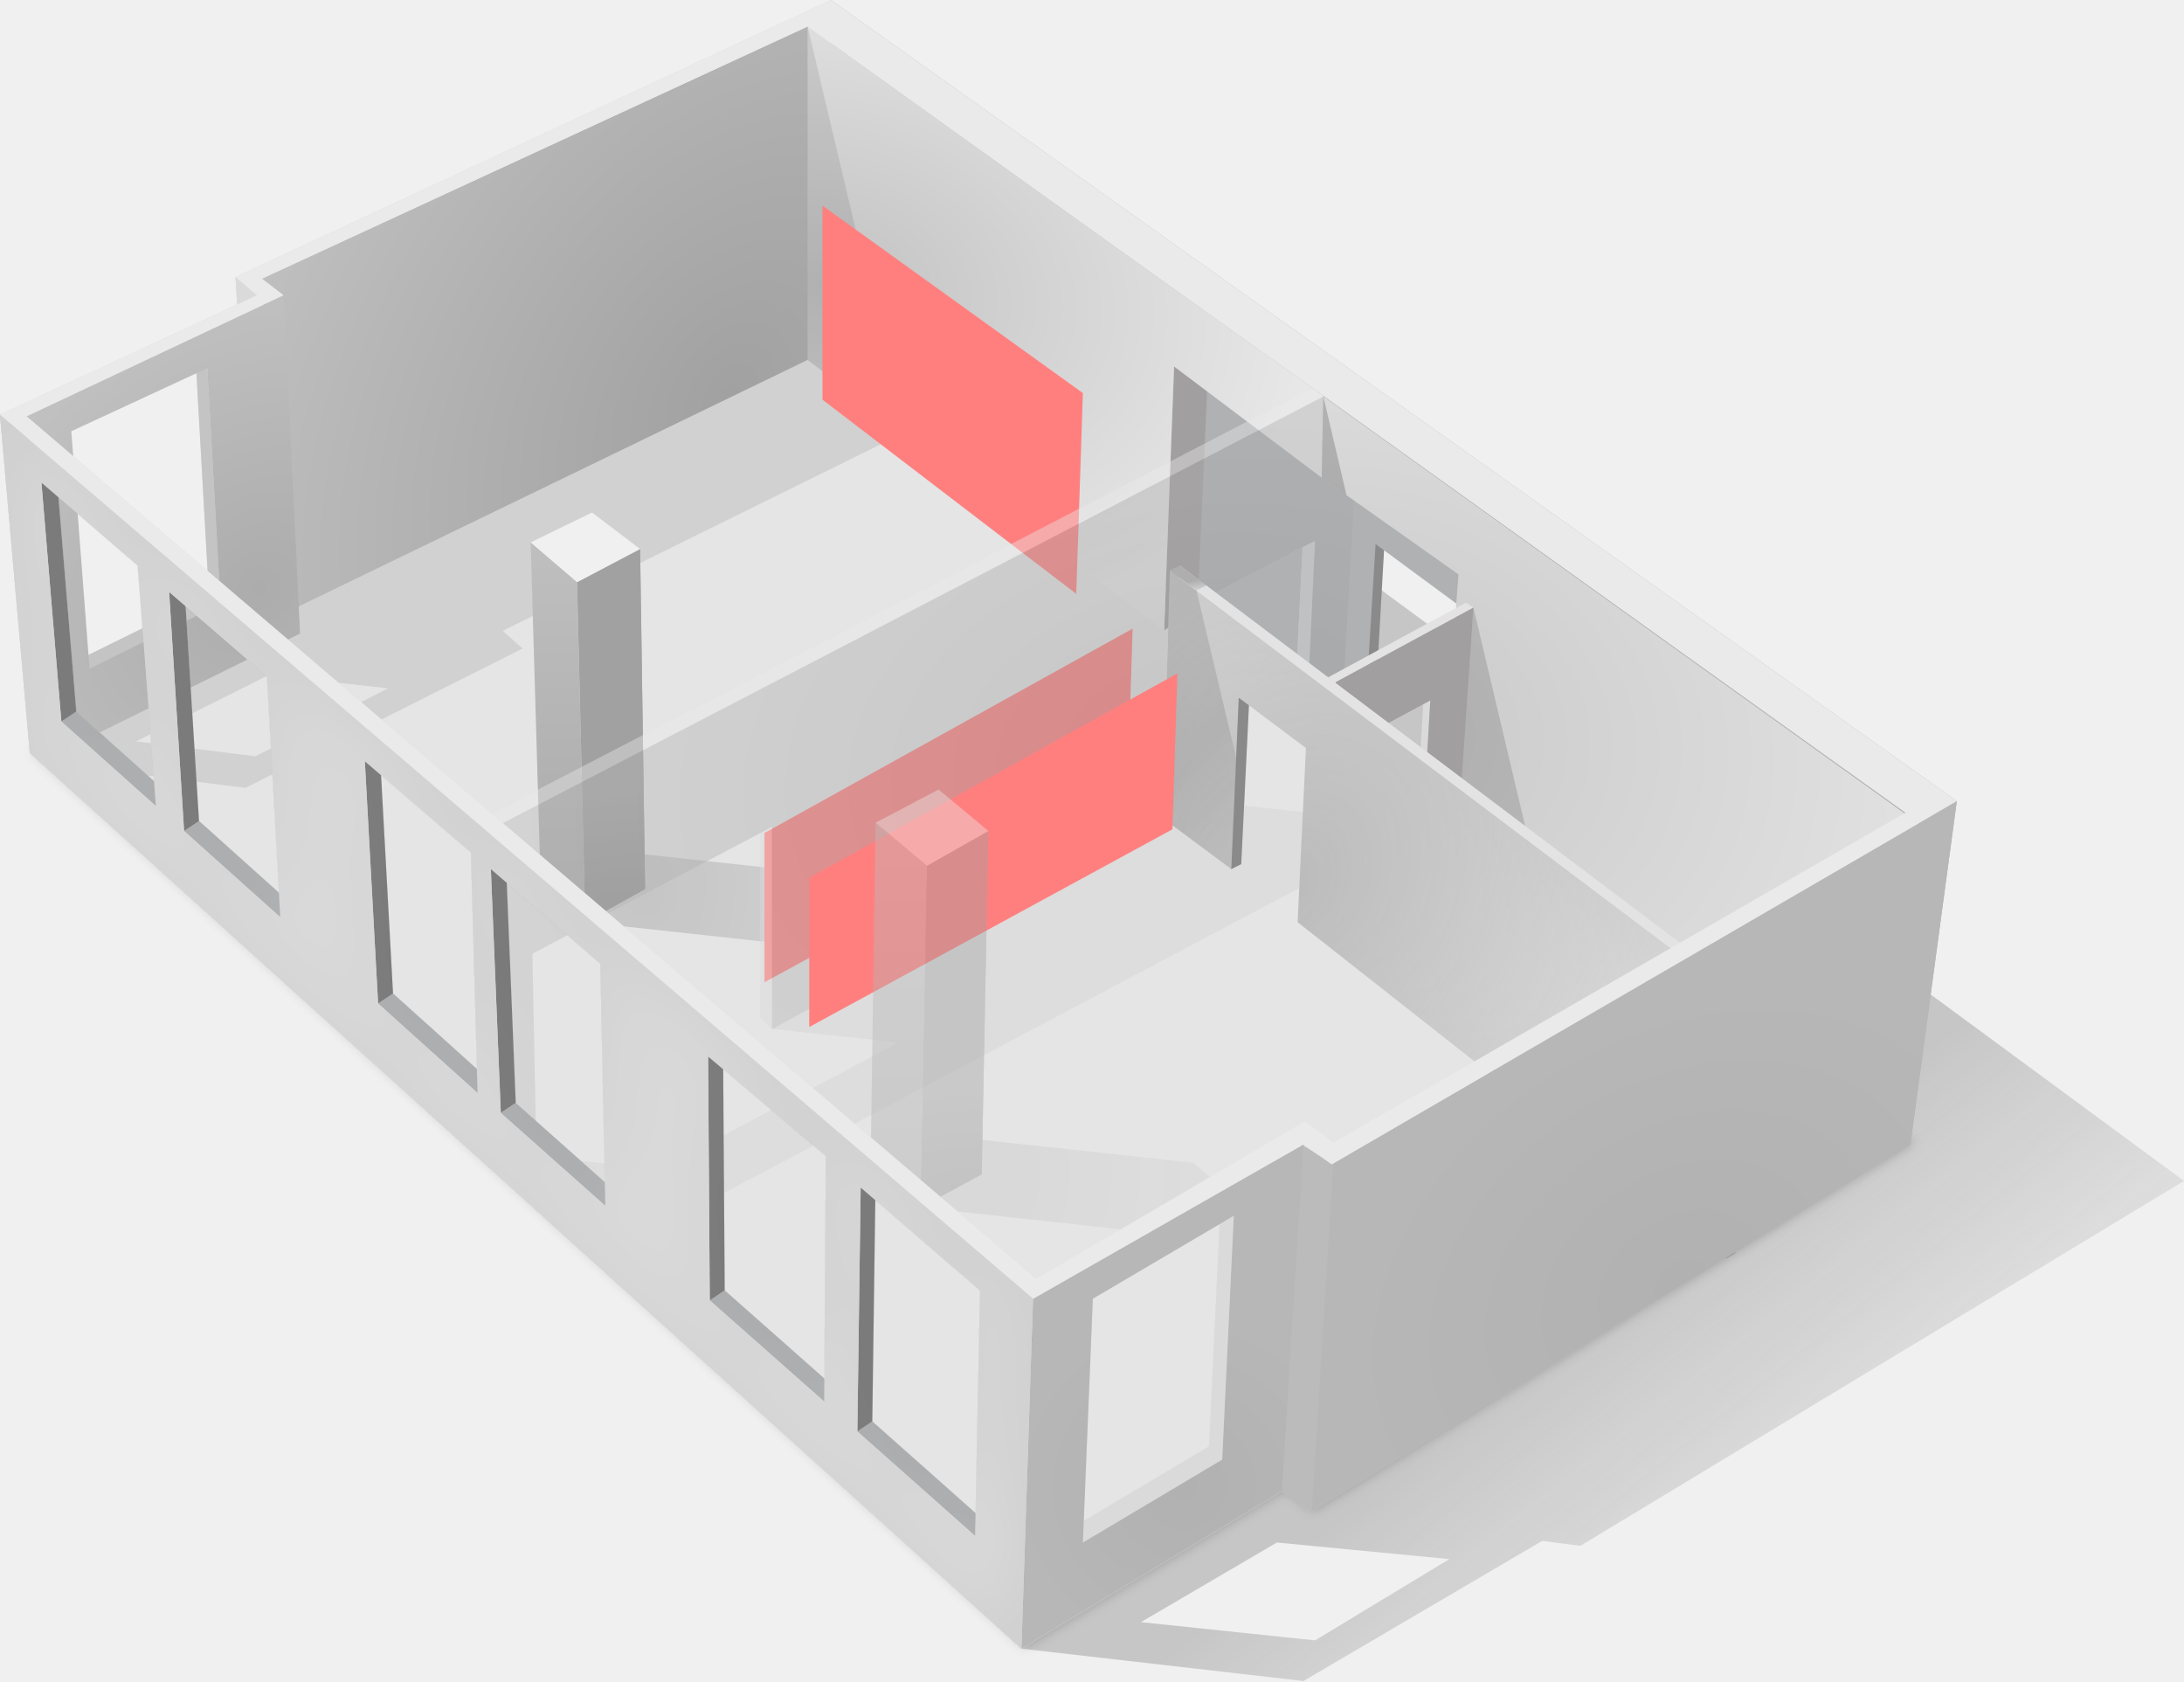
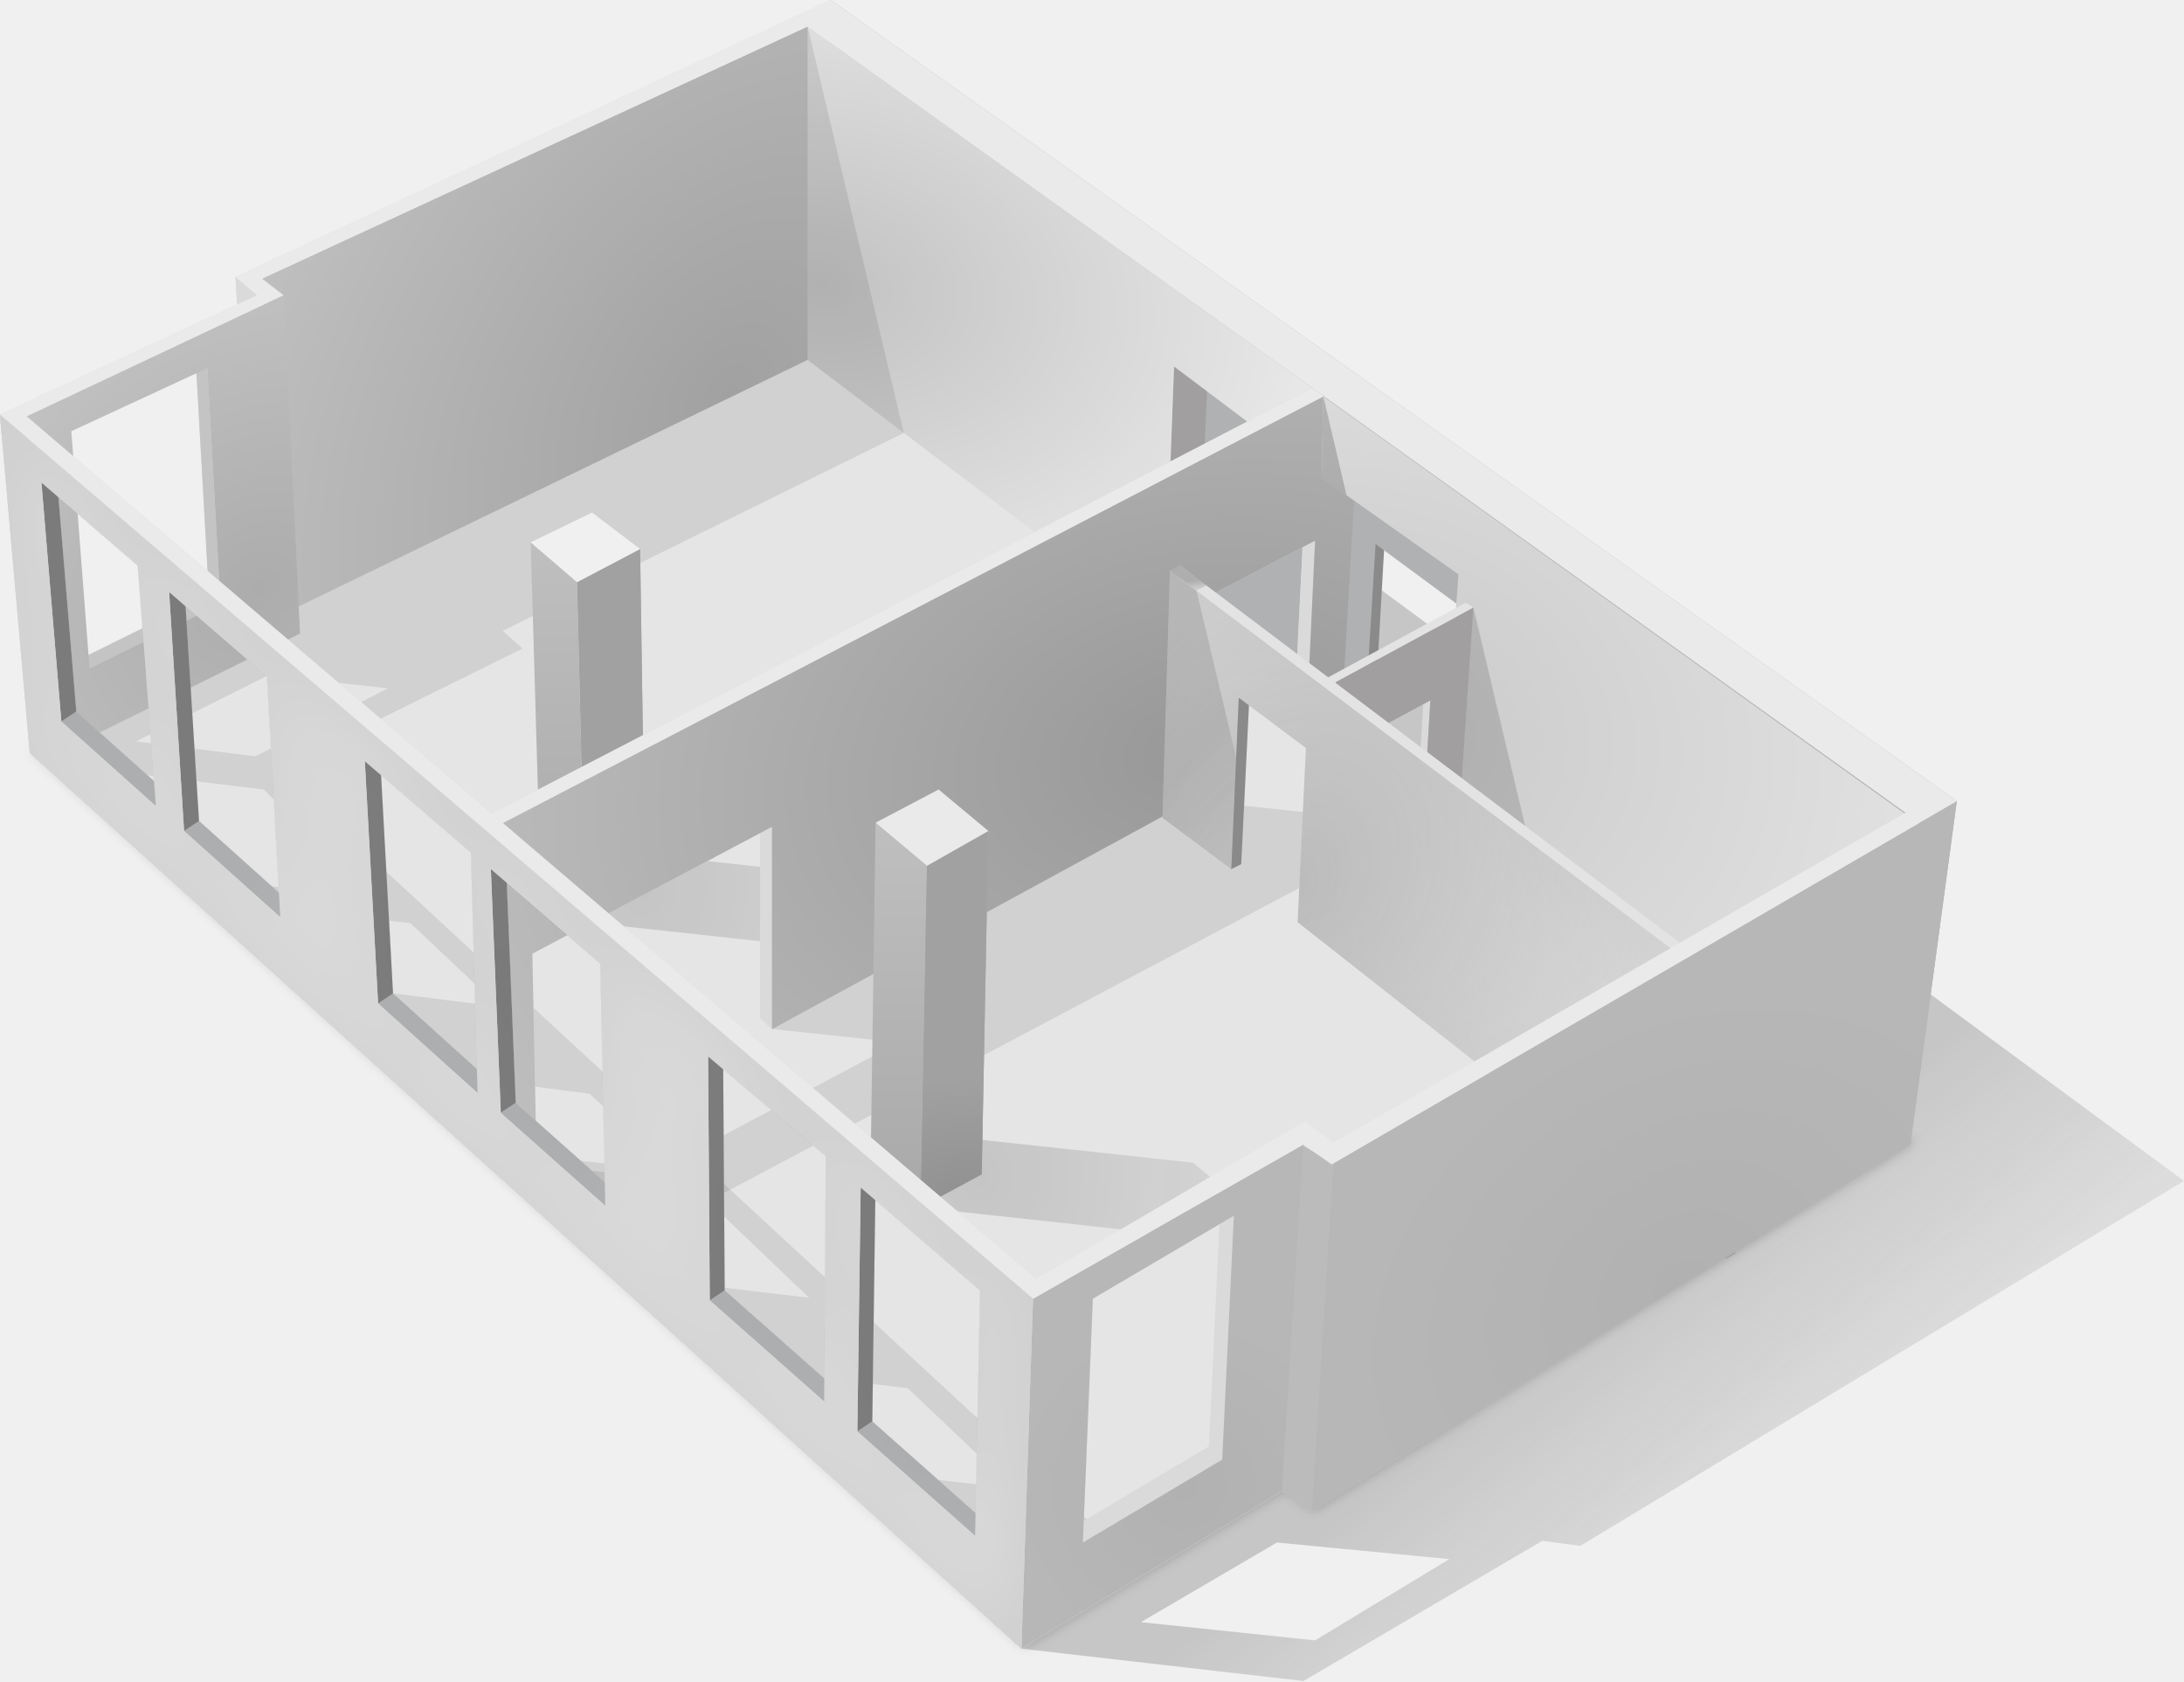
- <svg xmlns="http://www.w3.org/2000/svg" width="1317" height="1014" viewBox="0 0 1317 1014" fill="none" class="svg mirror">
+ <svg xmlns="http://www.w3.org/2000/svg" width="1317" height="1014" viewBox="0 0 1317 1014" fill="none" class="">
  <style>
        .cloakroom .cloakroom--hide,
        .white .white--hide,
        .brown .brown--hide,
        .rest .rest--hide,
        .mirror .mirror--hide {
        opacity: 0;
        visibility:hidden;
        }

        .cloakroom .cloakroom--show,
        .white .white--show,
        .brown .brown--show,
        .rest .rest--show,
        .mirror .mirror--show {
        opacity: 1;
        }
        path:not(.no-animate) {
        transition: opacity .2s linear, transform .5s ease-out;
        }
        .svg.brown .brown--show-05 {
        opacity: 0.05;
        }
        .svg.brown .brown--show-1 {
        opacity: 0.1;
        }
        .svg.brown .brown--show-15 {
        opacity: 0.15;
        }
        .svg.brown .brown--show-4,
        .svg.mirror .mirror--show-4{
        opacity: 0.4;
        }
        .svg .opacity1 {
        opacity: 0.1;
        }
        .svg .opacity2 {
        opacity: 0.2;
        }
        .svg .opacity3 {
        opacity: 0.3;
        }
        .svg.mirror .mirror1 {
        transform: translate(-10px, 10px);
        }
        .svg.mirror .mirror2 {
        transform: translate(-10px, -10px);
        }
        .svg.mirror .mirror3 {
        transform: translate(10px, 10px);
        }
    </style>
  <path opacity="0" d="M654 224L1317 712L1297 724.088L1116 702.544L594 317L654 224Z" fill="url(#paint11_linear)" class="cloakroom--show white--show brown--hide opacity2 no-animate mirror--hide" />
  <path opacity="0.3" fill-rule="evenodd" clip-rule="evenodd" d="M786 1013.5L930 929L953 932L1317 712L654 224L791 912L773 899L616 994L786 1013.5ZM688 978L770 930L874 940L793 989L688 978Z" fill="url(#paint0_linear)" class="cloakroom--hide white--hide" />
  <g opacity="0.2" filter="url(#filter0_f)">
    <path d="M1154 689L502 200L156 370L168 380L20 453L618 993L775 898L792 911L1154 689Z" fill="black" />
  </g>
  <path d="M1152 690L500 201L154 371L166 381L18 454L616 994L773 899L790.5 911.5L1152 690Z" fill="#E5E5E5" />
  <path d="M835 325L829 328L826.5 326.5L820.5 438.5L822.5 443L828.5 440L835 325Z" fill="#8A8A8A" />
  <path d="M773 899L791 912L1042.5 757.059L698 488.382L298.5 707.294L616 994L773 899Z" fill="#FF7F7F" opacity="0" class="white--show" />
  <path d="M166 381L18 454L298.5 707.294L805 429.75L500 201L154 371L166 381Z" fill="#FF7F7F" opacity="0" class="brown--show" />
  <path d="M18 454L616 994L750.653 912L143 392.345L18 454Z" fill="#B2EEF6" opacity="0" />
  <path d="M501 0L500 201L822.5 442.875L829.5 328L888.5 371.5L879.5 485.625L1152 690L1180 483L501 0Z" fill="#AFB1B2" />
  <path d="M501 0L500 201L154 371L142 167L501 0Z" fill="#DADADA" />
  <path d="M155 178L166 381L154 371L142 167L155 178Z" fill="#DADADA" />
  <path d="M702 380L708 221L729 211L722 368L702 380Z" fill="#A19F9F" />
  <path d="M702 380.033L487 217H480.5L483 22.5L487 16L798 238.68L797 288L708 221L702 380.033Z" fill="url(#paint7_radial)" />
  <path d="M487 217V16L158 168L169 371L487 217Z" fill="url(#paint1_radial)" />
  <path opacity="0" fill-rule="evenodd" clip-rule="evenodd" d="M487 16L545 261L303.117 380.332L315.099 391.005L148 475L24 459.5L181 382L180.238 365.555L487 217V16ZM82 447L162 407L234 415L154 456L82 447Z" fill="#111111" class="cloakroom--hide brown--show opacity1 no-animate" />
  <path opacity="0.1" fill-rule="evenodd" clip-rule="evenodd" d="M487 16L545 261L303.117 380.332L315.099 391.005L166.659 464.323L677 936L586 958.941L496 884L611.165 897.552L547.5 837L426.5 822L367 768L488 782.5L427.619 724.816L303 709.5L288 697.5L412.5 712.5L355.5 659.417L229 643L170.5 590.432L301 607L247.5 556.562L115.5 541L99 526.5L226.5 542L159 476L24 459.5L181 382L180.238 365.555L487 217V16ZM82 447L162 407L234 415L154 456L82 447Z" fill="#111111" class="white--hide brown--hide no-animate cloakroom--hide mirror--hide" />
  <path opacity="0.3" d="M353 556L360 512L517.5 529L545 552L509 573L353 556Z" fill="url(#paint2_radial)" />
  <g>
    <path d="M389 536L386 331L348 351L353 556L389 536Z" fill="url(#paint3_linear)" />
    <path d="M389 536L386 331L348 351L353 556L389 536Z" fill="url(#paint4_radial)" />
    <path d="M326 532L320 327L348 351L353 556L326 532Z" fill="url(#paint5_linear)" />
    <path d="M357 309L320 327L348 351L386 331L357 309Z" fill="#F0F0F0" />
  </g>
  <path d="M659 348.046L663 227L506 114V231L659 348.046Z" fill="#FF7F7F" opacity="0" class="mirror--show mirror1" />
  <path d="M690 483L471 602.19V512.19L693 389L690 483Z" fill="#FF7F7F" opacity="0" class="mirror--show mirror2" />
  <g class="brown--show-4 mirror--show-4">
    <path opacity="0.1" d="M429.5 723L301 709.5L323.5 697.5V697L397.646 705L542 628.5L465.175 620.343L719 482.5L800 491.073L850.5 464L878.5 485L429.5 723Z" fill="#111111" />
    <path opacity="0.3" d="M832 450L787.5 445L809 433L832 450Z" fill="#111111" />
    <path d="M287 495.5L294 703L316.5 691.166L314 568.5L458.5 492V614.023L712 476L717 355.5L786 319.5L780 439.5L802 426.5L811 269.5L790 281.5L791 234L287 495.5Z" fill="#DADADA" />
    <path d="M780 439.5L787.5 445L793 326L786 319.5L780 439.5Z" fill="#DADADA" />
    <path d="M717 355.5L724 362L793 326L786 319.5L717 355.5Z" fill="#DADADA" />
    <path d="M717 355.5L724 362L719 482.5L712 476L717 355.5Z" fill="#DADADA" />
    <path d="M458.5 613.889L465.5 620.5V498.5L458.5 492V613.889Z" fill="#DADADA" />
    <path d="M314 568.5L321 575L465.5 498.5L458.5 492L314 568.5Z" fill="#DADADA" />
    <path d="M314 568.5L321 575L323.5 697.5L316.5 691.172L314 568.5Z" fill="#DADADA" />
    <path d="M294 501L301 709.5L323.5 697.666L321 575L465.5 498.5V620.523L719 482.5L724 362L793 326L787.5 445L809 433L818 276L797 288L798 239L294 501Z" fill="url(#paint6_radial)" />
    <path d="M791 234L287 495.5L294 703L301 709.5L294 501L798 239L791 234Z" fill="#EAEAEA" />
  </g>
  <path d="M1157 496.5L1128.5 704.32L867.5 506.32L879.5 346.32L797 288L798 239L1157 496.5Z" fill="url(#paint9_radial)" />
  <path d="M888.5 366.5L878.5 513.5L877.5 514.5L1126 705.5L1128.5 704.5L1149 552L888.5 366.5Z" fill="#FF7F7F" opacity="0" class="cloakroom--show" />
  <path d="M878.5 513.5L797 559.5L1047.99 753.799L1128.5 704.5L878.5 513.5Z" fill="url(#paint8_linear)" opacity="0" class="cloakroom--show" />
  <path d="M884 363.32L888.5 366.32L805.5 411.32L797 559.32L792.5 556.32L801 408.32L884 363.32Z" fill="#E3E3E3" />
  <path d="M852.5 522.32L856.5 525.32L862.5 422.32L858.5 419.32L852.5 522.32Z" fill="#DADADA" />
  <path d="M888.5 366.32L805.5 411.32L797 559.32L815.5 549.32L821.5 444.32L862.5 422.32L856.5 525.32L878.5 513.32L888.5 366.32Z" fill="#A19F9F" />
  <path opacity="0.15" d="M878.5 513.32L888.5 366.32L933.5 556.32L910.5 571.32L797 559.32L815.5 549.32L815.586 547.621L883.75 554.945L910.5 538.695L900.125 495.57L898.473 529.272L856.5 525.32L878.5 513.32Z" fill="#111111" />
  <path opacity="0" d="M1151 771.68L1040.5 759.18L915 660.68H1021L1158 768.68L1151 771.68Z" fill="url(#paint15_linear)" class="cloakroom--hide brown--hide opacity2 no-animate mirror--hide" />
  <path d="M711.5 341L705 488L748.5 521L753.5 418L793.5 448L788.5 553L1046.5 755.5L1063.5 606.5L711.5 341Z" fill="#DADADA" class="cloakroom--hide brown--hide" />
  <path d="M753.5 418L747 420.68L746 419.68L741.5 522.68L742.5 524L748.5 521L753.5 418Z" fill="#8A8A8A" class="cloakroom--hide brown--hide" />
  <path d="M1180 483L1157 496.5L1128.5 704.32L1152 690L1180 483Z" fill="#A19F9F" opacity="0" class="cloakroom--show white--show" />
  <mask id="mask0" mask-type="alpha" maskUnits="userSpaceOnUse" x="701" y="344" width="357" height="415">
    <path d="M705.5 344L701 493.18L742.5 524L747 420.68L787.5 451L782.5 556L1040.5 759L1057.5 609.5L705.5 344Z" fill="white" />
  </mask>
  <g mask="url(#mask0)" class="cloakroom--hide brown--hide">
    <g filter="url(#filter2_i)">
      <path d="M705.5 344L701 493.18L742.5 524L747 420.68L787.5 451L782.5 556L1040.5 759L1057.5 609.5L705.5 344Z" fill="#D9D9D9" />
    </g>
    <circle cx="776" cy="534" r="353" fill="url(#paint8_radial)" />
    <path opacity="0.12" d="M721.5 356L705.5 344L701 493.18L742.5 524L745.705 458.017L721.5 356Z" fill="url(#paint9_linear)" />
  </g>
  <path d="M711.5 341L705.5 344L1057.5 609.5L1063.5 606.5L711.5 341Z" fill="#E3E3E3" class="cloakroom--hide brown--hide" />
  <path d="M1046.5 755.5L1040.5 759L1057.5 609.5L1063.5 606.5L1046.5 755.5Z" fill="#939292" class="cloakroom--hide" />
  <path opacity="0.25" d="M705.5 344L711.5 341L727.5 353L721.5 356L705.5 344Z" fill="url(#paint10_linear)" class="cloakroom--hide brown--hide" />
  <path d="M803 702L790 912L1152 690.32L1180 483L803 702Z" fill="url(#paint11_radial)" class="cloakroom--hide white--hide" />
  <path d="M804 702L791 912L772 899L785 690L804 702Z" fill="#BBBBBB" class="cloakroom--hide white--hide" />
  <path d="M697 490L478 609.19V519.19L700 396L697 490Z" fill="#FF7F7F" opacity="0" class="mirror--show mirror3" />
  <g class="brown--show-4 mirror--show-4">
    <path opacity="0.3" d="M555 728L562 684L719.5 701L747 724L711 745L555 728Z" fill="url(#paint12_radial)" />
    <path d="M528 496L559 522L555 728L525 702L528 496Z" fill="url(#paint13_linear)" />
    <path d="M596 501L559 522L555 728L592 708L596 501Z" fill="url(#paint14_linear)" />
    <path d="M596 501L559 522L555 728L592 708L596 501Z" fill="url(#paint15_radial)" />
    <path d="M566 476L528 496L559 522L596 501L566 476Z" fill="#EAEAEA" />
  </g>
  <path fill-rule="evenodd" clip-rule="evenodd" d="M166 381L155 178L0 250L18 454L166 381ZM47 398L126 359L118 217L36 255L47 398Z" fill="#DADADA" />
  <path d="M125 222L118 217L126 359L133 364L125 222Z" fill="#C4C4C4" />
  <path d="M54 403L47 398L126 359L133 364L54 403Z" fill="#C4C4C4" />
  <path fill-rule="evenodd" clip-rule="evenodd" d="M171 178L181 382L24 459.5L6.5 255.5L171 178ZM54 403L133 364L125 222L43 260L54 403Z" fill="url(#paint16_radial)" />
  <path fill-rule="evenodd" clip-rule="evenodd" d="M625 771L617 981L33 455.5L16 251L625 771ZM46 429L34 285L92 335L103 480L46 429ZM600 772L597 920L526 857L528 710L600 772ZM120 495L111 351L170 402L178 547L120 495ZM229 453L293 508L297 653L237 599L229 453ZM311 665L305 518L371 575L374 721L311 665ZM436 631L437 778L506 839L507 691L436 631Z" fill="#DADADA" class="white--hide brown--hide" />
  <g class="white--hide">
    <path d="M744 733L736 725L729 872L737 880L744 733Z" fill="#DADADA" />
    <path d="M653 930L645 922L729 872L737 880L653 930Z" fill="#DADADA" />
    <path d="M744 733L736 725L651 775L659 783L744 733Z" fill="#DADADA" />
    <path d="M659 783L651 775L645 922L653 930L659 783Z" fill="#DADADA" />
    <path fill-rule="evenodd" clip-rule="evenodd" d="M616 994L623 783L786 690L773 899L616 994ZM659 783L744 733L737 880L653 930L659 783Z" fill="url(#paint17_radial)" />
    <path fill-rule="evenodd" clip-rule="evenodd" d="M771.5 894.5L773 899L616 994L786 1013.5L953 915L771.5 894.5ZM688 978L770 930L874 940L793 989L688 978Z" fill="url(#paint12_linear)" opacity="0" class="cloakroom--show brown--hide opacity3 no-animate mirror--hide" />
    <g filter="url(#filter3_i)" class="white--hide brown--hide">
      <path d="M597 920L588 926L517 863L526 857L597 920Z" fill="#AFB1B2" />
      <path d="M528 710L519 716L517 863L526 857L528 710Z" fill="#7F7E7E" />
      <path d="M506 839L497 845L428 784L437 778L506 839Z" fill="#AFB1B2" />
      <path d="M436 631L427 637L428 784L437 778L436 631Z" fill="#7F7E7E" />
      <path d="M305 518L296 524L302 671L311 665L305 518Z" fill="#7F7E7E" />
      <path d="M374 721L365 727L302 671L311 665L374 721Z" fill="#AFB1B2" />
      <path d="M297 653L288 659L228 605L237 599L297 653Z" fill="#AFB1B2" />
      <path d="M229 453L220 459L228 605L237 599L229 453Z" fill="#7F7E7E" />
      <path d="M178 547L169 553L111 501L120 495L178 547Z" fill="#AFB1B2" />
      <path d="M111 351L102 357L111 501L120 495L111 351Z" fill="#7F7E7E" />
      <path d="M103 480L94 486L37 435L46 429L103 480Z" fill="#AFB1B2" />
      <path d="M34 285L25 291L37 435L46 429L34 285Z" fill="#7F7E7E" />
      <path fill-rule="evenodd" clip-rule="evenodd" d="M616 994L623 783L0 250L18 454L616 994ZM37 435L25 291L83 341L94 486L37 435ZM591 778L588 926L517 863L519 716L591 778ZM111 501L102 357L161 408L169 553L111 501ZM220 459L284 514L288 659L228 605L220 459ZM302 671L296 524L362 581L365 727L302 671ZM427 637L428 784L497 845L498 697L427 637Z" fill="#DADADA" />
    </g>
    <path d="M155 178L0 250L6.5 255.561L623 783L786 690L775 684L625 771L16 251L171 178L158 168L487 16L1157 496.5L1180 483L501 0L142 167L155 178Z" fill="#EAEAEA" opacity="0" class="cloakroom--show  no-animate" />
  </g>
  <path fill-rule="evenodd" clip-rule="evenodd" d="M0 250L155 178L142 167L501 0L1180 483L803 702L786 690L623 783L0 250ZM16 251L171 178L158 168L487 16L1149 490L804 689L787 676L625 771L16 251Z" fill="#EAEAEA" class="cloakroom--hide white--hide brown--hide no-animate" />
  <path d="M155 178L0 250L18 454L24 459.5L6.5 255.561L16 251L171 178L158 168L487 16L1156.5 496L1180 483L501 0L142 167L155 178Z" fill="#EAEAEA" opacity="0" class="white--show brown--show no-animate" />
  <path d="M155 178L0 250L18 454L24 459.5L6.429 255.5L171 178L158 168L487 16L1149 490L804 689L787 676L615.5 776.5L609.5 988L616 994L623 783L786 690L803 702L1180 483L501 0L142 167L155 178Z" fill="#EAEAEA" opacity="0" class="brown--show no-animate" />
  <path opacity="0.2" d="M812.004 298.613L798 239L797 288L812.004 298.613Z" fill="#111111" class="brown--show-15" />
  <defs>
    <filter id="filter0_f" x="13" y="193" width="1148" height="807" filterUnits="userSpaceOnUse" color-interpolation-filters="sRGB">
      <feFlood flood-opacity="0" result="BackgroundImageFix" />
      <feBlend mode="normal" in="SourceGraphic" in2="BackgroundImageFix" result="shape" />
      <feGaussianBlur stdDeviation="3.5" result="effect1_foregroundBlur" />
    </filter>
    <filter id="filter2_i" x="701" y="344" width="356.5" height="419" filterUnits="userSpaceOnUse" color-interpolation-filters="sRGB">
      <feFlood flood-opacity="0" result="BackgroundImageFix" />
      <feBlend mode="normal" in="SourceGraphic" in2="BackgroundImageFix" result="shape" />
      <feColorMatrix in="SourceAlpha" type="matrix" values="0 0 0 0 0 0 0 0 0 0 0 0 0 0 0 0 0 0 127 0" result="hardAlpha" />
      <feOffset dy="4" />
      <feGaussianBlur stdDeviation="25" />
      <feComposite in2="hardAlpha" operator="arithmetic" k2="-1" k3="1" />
      <feColorMatrix type="matrix" values="0 0 0 0 0 0 0 0 0 0 0 0 0 0 0 0 0 0 0.1 0" />
      <feBlend mode="normal" in2="shape" result="effect1_innerShadow" />
    </filter>
    <filter id="filter3_i" x="0" y="250" width="623" height="748" filterUnits="userSpaceOnUse" color-interpolation-filters="sRGB">
      <feFlood flood-opacity="0" result="BackgroundImageFix" />
      <feBlend mode="normal" in="SourceGraphic" in2="BackgroundImageFix" result="shape" />
      <feColorMatrix in="SourceAlpha" type="matrix" values="0 0 0 0 0 0 0 0 0 0 0 0 0 0 0 0 0 0 127 0" result="hardAlpha" />
      <feOffset dy="4" />
      <feGaussianBlur stdDeviation="25" />
      <feComposite in2="hardAlpha" operator="arithmetic" k2="-1" k3="1" />
      <feColorMatrix type="matrix" values="0 0 0 0 0 0 0 0 0 0 0 0 0 0 0 0 0 0 0.05 0" />
      <feBlend mode="normal" in2="shape" result="effect1_innerShadow" />
    </filter>
    <linearGradient id="paint0_linear" x1="1066" y1="710" x2="1186.64" y2="861.357" gradientUnits="userSpaceOnUse">
      <stop stop-color="#666666" />
      <stop offset="1" stop-color="#7F7F7F" stop-opacity="0.43" />
    </linearGradient>
    <radialGradient id="paint1_radial" cx="0" cy="0" r="1" gradientUnits="userSpaceOnUse" gradientTransform="translate(440 239) rotate(-145.536) scale(328.69 485.511)">
      <stop stop-color="#A1A1A1" />
      <stop offset="1" stop-color="#C4C4C4" />
    </radialGradient>
    <radialGradient id="paint2_radial" cx="0" cy="0" r="1" gradientUnits="userSpaceOnUse" gradientTransform="translate(388.5 537.5) rotate(6.20671) scale(189.611 233.071)">
      <stop stop-color="#111111" stop-opacity="0.5" />
      <stop offset="1" stop-color="#111111" stop-opacity="0.2" />
    </radialGradient>
    <linearGradient id="paint3_linear" x1="373" y1="543.115" x2="373" y2="331" gradientUnits="userSpaceOnUse">
      <stop stop-color="#929292" />
      <stop offset="1" stop-color="#B2B2B2" />
    </linearGradient>
    <radialGradient id="paint4_radial" cx="0" cy="0" r="1" gradientUnits="userSpaceOnUse" gradientTransform="translate(371 543.61) rotate(-97.1325) scale(64.4303 145.421)">
      <stop stop-color="#929292" />
      <stop offset="1" stop-color="#A1A1A1" />
    </radialGradient>
    <linearGradient id="paint5_linear" x1="336.5" y1="544.155" x2="336.5" y2="327" gradientUnits="userSpaceOnUse">
      <stop stop-color="#AAAAAA" />
      <stop offset="1" stop-color="#BFBFBF" />
    </linearGradient>
    <radialGradient id="paint6_radial" cx="0" cy="0" r="1" gradientUnits="userSpaceOnUse" gradientTransform="translate(721 453) rotate(169.726) scale(499.001 346.33)">
      <stop stop-color="#989898" />
      <stop offset="1" stop-color="#BFBFBF" />
    </radialGradient>
    <radialGradient id="paint7_radial" cx="0" cy="0" r="1" gradientUnits="userSpaceOnUse" gradientTransform="translate(495.052 171.683) rotate(9.72984) scale(293.947 203.289)">
      <stop stop-color="#C2C2C2" />
      <stop offset="1" stop-color="#E7E7E7" />
    </radialGradient>
    <linearGradient id="paint8_linear" x1="999" y1="604" x2="941" y2="679" gradientUnits="userSpaceOnUse">
      <stop stop-color="#E87373" />
      <stop offset="0.249" stop-color="#FF7F7F" />
    </linearGradient>
    <radialGradient id="paint8_radial" cx="0" cy="0" r="1" gradientUnits="userSpaceOnUse" gradientTransform="translate(776 534) rotate(33.6012) scale(541.273 729.452)">
      <stop stop-color="#BBBBBB" />
      <stop offset="1" stop-color="#F8F8F8" stop-opacity="0.19" />
    </radialGradient>
    <linearGradient id="paint9_linear" x1="725.777" y1="449.805" x2="778.234" y2="502.242" gradientUnits="userSpaceOnUse">
      <stop stop-color="#111111" />
      <stop offset="1" stop-color="#111111" stop-opacity="0" />
    </linearGradient>
    <radialGradient id="paint9_radial" cx="0" cy="0" r="1" gradientUnits="userSpaceOnUse" gradientTransform="translate(813.5 438) rotate(10.9405) scale(334.581 258.852)">
      <stop stop-color="#C8C8C8" />
      <stop offset="1" stop-color="#E0E0E0" />
    </radialGradient>
    <linearGradient id="paint10_linear" x1="718.027" y1="350.405" x2="719.618" y2="359.451" gradientUnits="userSpaceOnUse">
      <stop stop-color="#111111" />
      <stop offset="1" stop-color="#111111" stop-opacity="0" />
    </linearGradient>
    <linearGradient id="paint11_linear" x1="1140" y1="652" x2="1246.23" y2="775.082" gradientUnits="userSpaceOnUse">
      <stop stop-color="#111111" />
      <stop offset="1" stop-color="#111111" stop-opacity="0" />
    </linearGradient>
    <linearGradient id="paint12_linear" x1="703" y1="935" x2="785" y2="1046" gradientUnits="userSpaceOnUse">
      <stop stop-color="#666666" />
      <stop offset="1" stop-color="#7F7F7F" stop-opacity="0.24" />
    </linearGradient>
    <linearGradient id="paint13_linear" x1="542" y1="716" x2="542" y2="496" gradientUnits="userSpaceOnUse">
      <stop stop-color="#AAAAAA" />
      <stop offset="1" stop-color="#BFBFBF" />
    </linearGradient>
    <linearGradient id="paint14_linear" x1="580" y1="715" x2="580" y2="501" gradientUnits="userSpaceOnUse">
      <stop stop-color="#A3A3A3" />
      <stop offset="1" stop-color="#B2B2B2" />
    </linearGradient>
    <linearGradient id="paint15_linear" x1="1017.5" y1="704.18" x2="1172.5" y2="776.68" gradientUnits="userSpaceOnUse">
      <stop stop-color="#111111" />
      <stop offset="1" stop-color="#111111" stop-opacity="0" />
    </linearGradient>
    <radialGradient id="paint11_radial" cx="0" cy="0" r="1" gradientUnits="userSpaceOnUse" gradientTransform="translate(1014 774.32) rotate(-122.905) scale(161.988 217.992)">
      <stop stop-color="#B1B1B1" />
      <stop offset="1" stop-color="#B7B7B7" />
    </radialGradient>
    <radialGradient id="paint12_radial" cx="0" cy="0" r="1" gradientUnits="userSpaceOnUse" gradientTransform="translate(590.5 709.5) rotate(6.20671) scale(189.611 233.071)">
      <stop stop-color="#111111" stop-opacity="0.5" />
      <stop offset="1" stop-color="#111111" stop-opacity="0.2" />
    </radialGradient>
    <radialGradient id="paint15_radial" cx="0" cy="0" r="1" gradientUnits="userSpaceOnUse" gradientTransform="translate(578 715.5) rotate(-97.0703) scale(64.9942 145.44)">
      <stop stop-color="#929292" />
      <stop offset="1" stop-color="#A1A1A1" />
    </radialGradient>
    <radialGradient id="paint16_radial" cx="0" cy="0" r="1" gradientUnits="userSpaceOnUse" gradientTransform="translate(156.071 354.83) rotate(-131.152) scale(197.658 240.881)">
      <stop stop-color="#ACACAC" />
      <stop offset="1" stop-color="#C4C4C4" />
    </radialGradient>
    <radialGradient id="paint17_radial" cx="0" cy="0" r="1" gradientUnits="userSpaceOnUse" gradientTransform="translate(713.641 896.437) rotate(-111.704) scale(103.726 105.156)">
      <stop stop-color="#B1B1B1" />
      <stop offset="1" stop-color="#B7B7B7" />
    </radialGradient>
  </defs>
</svg>
